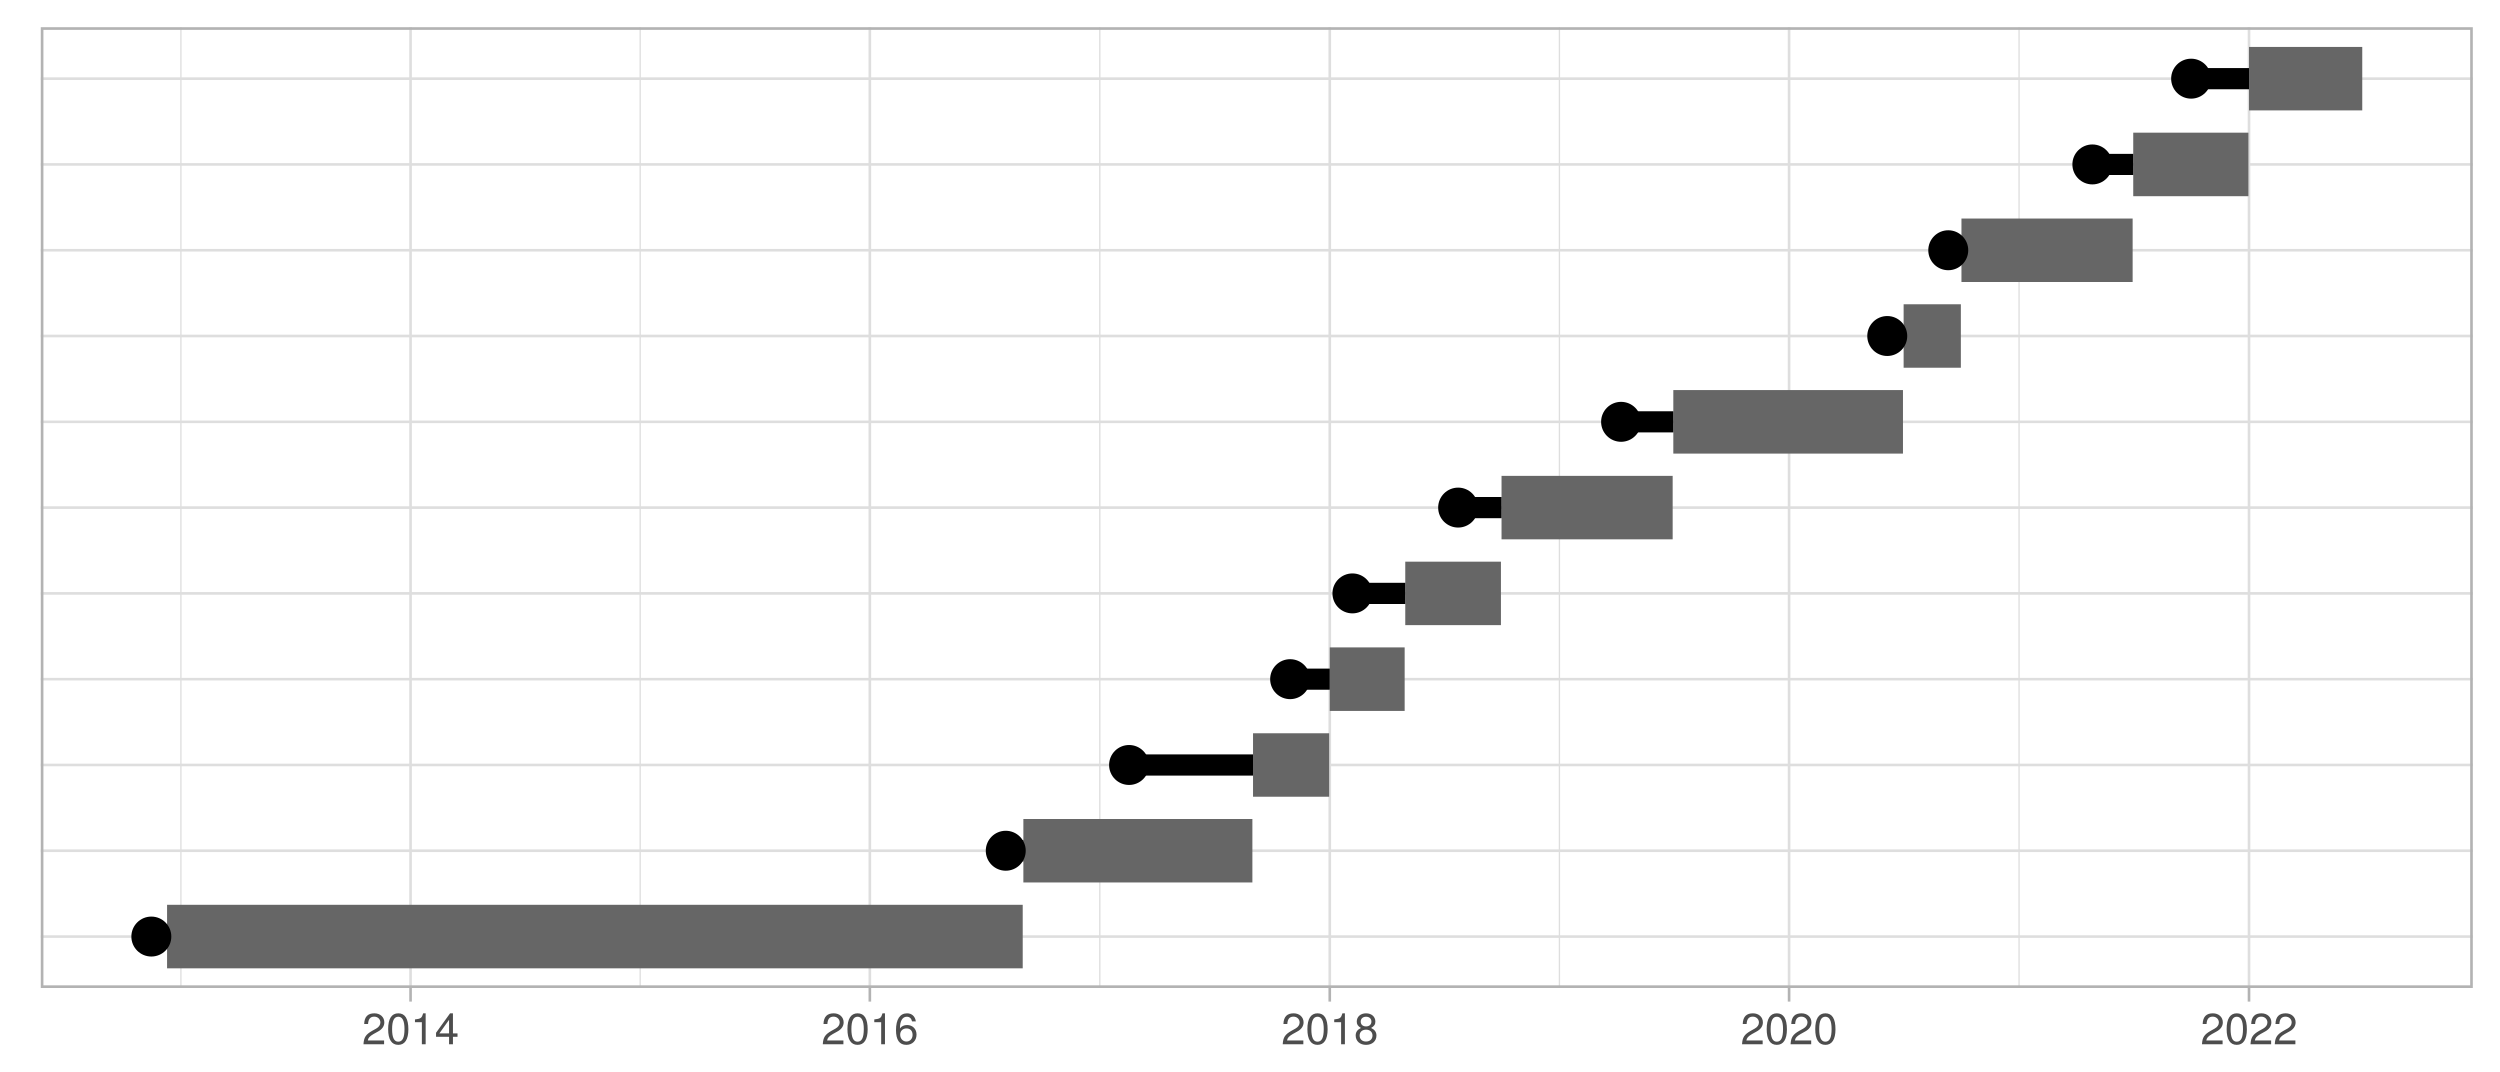
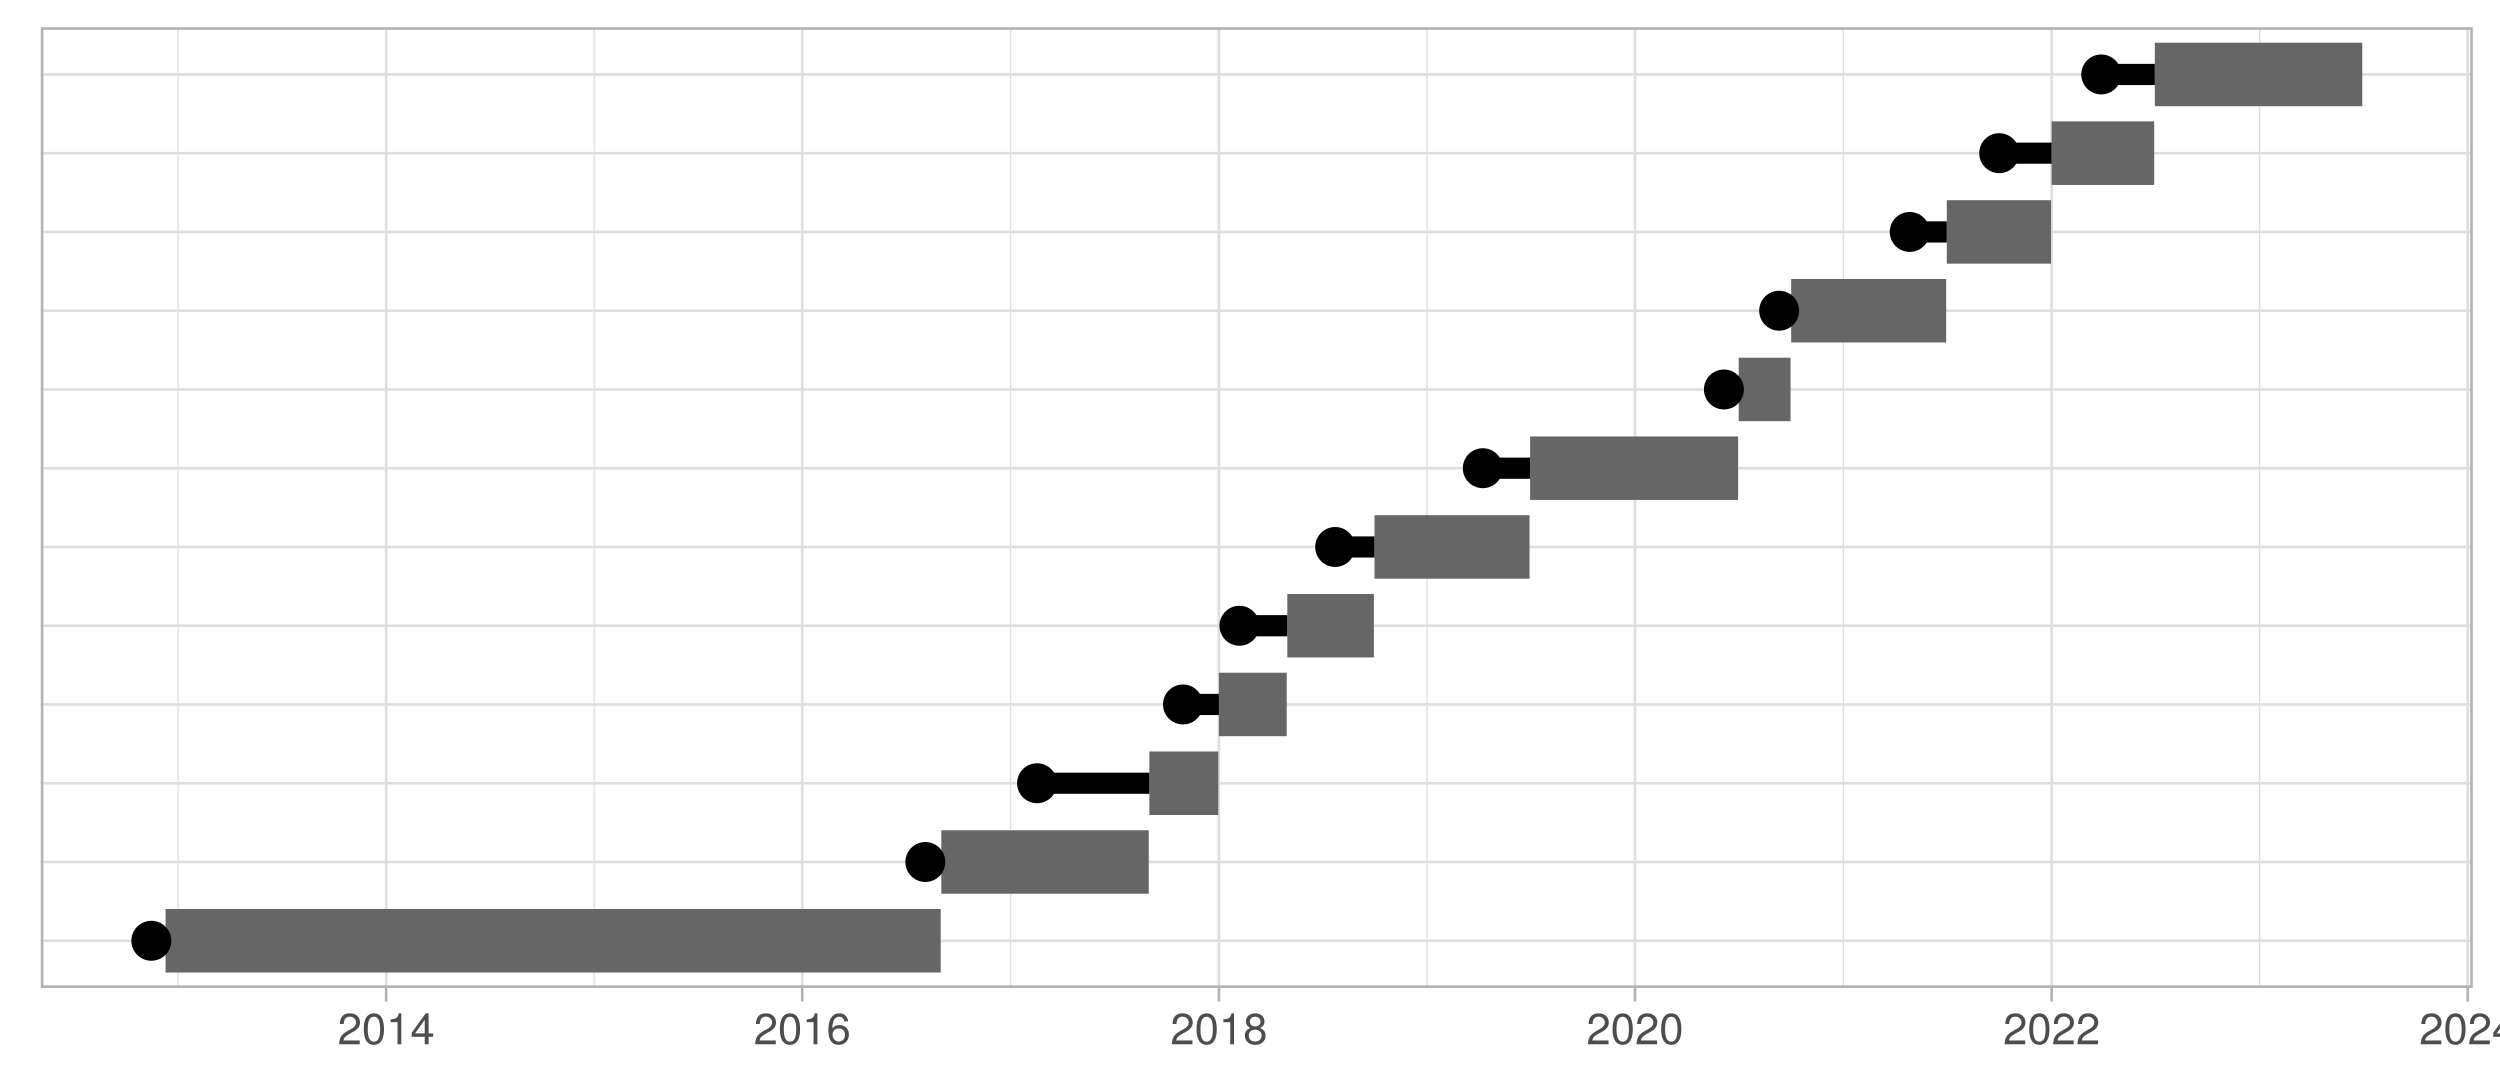
<svg xmlns="http://www.w3.org/2000/svg" viewBox="0 0 504.00 216.00">
  <defs>
    <style type="text/css">
    line, polyline, path, rect, circle {
      fill: none;
      stroke: #000000;
      stroke-linecap: round;
      stroke-linejoin: round;
      stroke-miterlimit: 10.00;
    }
  </style>
  </defs>
  <rect width="100%" height="100%" style="stroke: none; fill: #FFFFFF;" />
  <rect x="0.00" y="0.00" width="504.00" height="216.00" style="stroke-width: 1.07; stroke: #FFFFFF; fill: #FFFFFF;" />
  <defs>
    <clipPath id="cpOC4yMTkxOHw0OTguNTIxfDE5OS4xODN8NS40Nzk0NQ==">
      <rect x="8.22" y="5.48" width="490.30" height="193.70" />
    </clipPath>
  </defs>
  <rect x="8.22" y="5.48" width="490.30" height="193.70" style="stroke-width: 1.07; stroke: none; fill: #FFFFFF;" clip-path="url(#cpOC4yMTkxOHw0OTguNTIxfDE5OS4xODN8NS40Nzk0NQ==)" />
-   <polyline points="36.47,199.18 36.47,5.48 " style="stroke-width: 0.27; stroke: #DEDEDE; stroke-linecap: butt;" clip-path="url(#cpOC4yMTkxOHw0OTguNTIxfDE5OS4xODN8NS40Nzk0NQ==)" />
-   <polyline points="129.06,199.18 129.06,5.48 " style="stroke-width: 0.27; stroke: #DEDEDE; stroke-linecap: butt;" clip-path="url(#cpOC4yMTkxOHw0OTguNTIxfDE5OS4xODN8NS40Nzk0NQ==)" />
-   <polyline points="221.72,199.18 221.72,5.48 " style="stroke-width: 0.27; stroke: #DEDEDE; stroke-linecap: butt;" clip-path="url(#cpOC4yMTkxOHw0OTguNTIxfDE5OS4xODN8NS40Nzk0NQ==)" />
-   <polyline points="314.38,199.18 314.38,5.48 " style="stroke-width: 0.27; stroke: #DEDEDE; stroke-linecap: butt;" clip-path="url(#cpOC4yMTkxOHw0OTguNTIxfDE5OS4xODN8NS40Nzk0NQ==)" />
-   <polyline points="407.04,199.18 407.04,5.48 " style="stroke-width: 0.27; stroke: #DEDEDE; stroke-linecap: butt;" clip-path="url(#cpOC4yMTkxOHw0OTguNTIxfDE5OS4xODN8NS40Nzk0NQ==)" />
-   <polyline points="8.22,188.81 498.52,188.81 " style="stroke-width: 0.53; stroke: #DEDEDE; stroke-linecap: butt;" clip-path="url(#cpOC4yMTkxOHw0OTguNTIxfDE5OS4xODN8NS40Nzk0NQ==)" />
-   <polyline points="8.22,171.51 498.52,171.51 " style="stroke-width: 0.53; stroke: #DEDEDE; stroke-linecap: butt;" clip-path="url(#cpOC4yMTkxOHw0OTguNTIxfDE5OS4xODN8NS40Nzk0NQ==)" />
-   <polyline points="8.22,154.22 498.52,154.22 " style="stroke-width: 0.53; stroke: #DEDEDE; stroke-linecap: butt;" clip-path="url(#cpOC4yMTkxOHw0OTguNTIxfDE5OS4xODN8NS40Nzk0NQ==)" />
-   <polyline points="8.22,136.92 498.52,136.92 " style="stroke-width: 0.53; stroke: #DEDEDE; stroke-linecap: butt;" clip-path="url(#cpOC4yMTkxOHw0OTguNTIxfDE5OS4xODN8NS40Nzk0NQ==)" />
-   <polyline points="8.22,119.63 498.52,119.63 " style="stroke-width: 0.53; stroke: #DEDEDE; stroke-linecap: butt;" clip-path="url(#cpOC4yMTkxOHw0OTguNTIxfDE5OS4xODN8NS40Nzk0NQ==)" />
-   <polyline points="8.22,102.33 498.52,102.33 " style="stroke-width: 0.53; stroke: #DEDEDE; stroke-linecap: butt;" clip-path="url(#cpOC4yMTkxOHw0OTguNTIxfDE5OS4xODN8NS40Nzk0NQ==)" />
-   <polyline points="8.22,85.04 498.52,85.04 " style="stroke-width: 0.53; stroke: #DEDEDE; stroke-linecap: butt;" clip-path="url(#cpOC4yMTkxOHw0OTguNTIxfDE5OS4xODN8NS40Nzk0NQ==)" />
-   <polyline points="8.22,67.74 498.52,67.74 " style="stroke-width: 0.53; stroke: #DEDEDE; stroke-linecap: butt;" clip-path="url(#cpOC4yMTkxOHw0OTguNTIxfDE5OS4xODN8NS40Nzk0NQ==)" />
-   <polyline points="8.22,50.45 498.52,50.45 " style="stroke-width: 0.53; stroke: #DEDEDE; stroke-linecap: butt;" clip-path="url(#cpOC4yMTkxOHw0OTguNTIxfDE5OS4xODN8NS40Nzk0NQ==)" />
-   <polyline points="8.22,33.15 498.52,33.15 " style="stroke-width: 0.53; stroke: #DEDEDE; stroke-linecap: butt;" clip-path="url(#cpOC4yMTkxOHw0OTguNTIxfDE5OS4xODN8NS40Nzk0NQ==)" />
-   <polyline points="8.22,15.86 498.52,15.86 " style="stroke-width: 0.53; stroke: #DEDEDE; stroke-linecap: butt;" clip-path="url(#cpOC4yMTkxOHw0OTguNTIxfDE5OS4xODN8NS40Nzk0NQ==)" />
-   <polyline points="82.77,199.18 82.77,5.48 " style="stroke-width: 0.53; stroke: #DEDEDE; stroke-linecap: butt;" clip-path="url(#cpOC4yMTkxOHw0OTguNTIxfDE5OS4xODN8NS40Nzk0NQ==)" />
-   <polyline points="175.36,199.18 175.36,5.48 " style="stroke-width: 0.53; stroke: #DEDEDE; stroke-linecap: butt;" clip-path="url(#cpOC4yMTkxOHw0OTguNTIxfDE5OS4xODN8NS40Nzk0NQ==)" />
-   <polyline points="268.08,199.18 268.08,5.48 " style="stroke-width: 0.53; stroke: #DEDEDE; stroke-linecap: butt;" clip-path="url(#cpOC4yMTkxOHw0OTguNTIxfDE5OS4xODN8NS40Nzk0NQ==)" />
-   <polyline points="360.68,199.18 360.68,5.48 " style="stroke-width: 0.53; stroke: #DEDEDE; stroke-linecap: butt;" clip-path="url(#cpOC4yMTkxOHw0OTguNTIxfDE5OS4xODN8NS40Nzk0NQ==)" />
-   <polyline points="453.40,199.18 453.40,5.48 " style="stroke-width: 0.53; stroke: #DEDEDE; stroke-linecap: butt;" clip-path="url(#cpOC4yMTkxOHw0OTguNTIxfDE5OS4xODN8NS40Nzk0NQ==)" />
-   <line x1="33.68" y1="188.81" x2="206.18" y2="188.81" style="stroke-width: 12.80; stroke: #666666; stroke-linecap: butt;" clip-path="url(#cpOC4yMTkxOHw0OTguNTIxfDE5OS4xODN8NS40Nzk0NQ==)" />
-   <line x1="206.31" y1="171.51" x2="252.48" y2="171.51" style="stroke-width: 12.80; stroke: #666666; stroke-linecap: butt;" clip-path="url(#cpOC4yMTkxOHw0OTguNTIxfDE5OS4xODN8NS40Nzk0NQ==)" />
-   <line x1="252.61" y1="154.22" x2="267.96" y2="154.22" style="stroke-width: 12.80; stroke: #666666; stroke-linecap: butt;" clip-path="url(#cpOC4yMTkxOHw0OTguNTIxfDE5OS4xODN8NS40Nzk0NQ==)" />
-   <line x1="268.08" y1="136.92" x2="283.18" y2="136.92" style="stroke-width: 12.80; stroke: #666666; stroke-linecap: butt;" clip-path="url(#cpOC4yMTkxOHw0OTguNTIxfDE5OS4xODN8NS40Nzk0NQ==)" />
-   <line x1="283.30" y1="119.63" x2="302.59" y2="119.63" style="stroke-width: 12.80; stroke: #666666; stroke-linecap: butt;" clip-path="url(#cpOC4yMTkxOHw0OTguNTIxfDE5OS4xODN8NS40Nzk0NQ==)" />
-   <line x1="302.71" y1="102.33" x2="337.21" y2="102.33" style="stroke-width: 12.80; stroke: #666666; stroke-linecap: butt;" clip-path="url(#cpOC4yMTkxOHw0OTguNTIxfDE5OS4xODN8NS40Nzk0NQ==)" />
-   <line x1="337.34" y1="85.04" x2="383.64" y2="85.04" style="stroke-width: 12.80; stroke: #666666; stroke-linecap: butt;" clip-path="url(#cpOC4yMTkxOHw0OTguNTIxfDE5OS4xODN8NS40Nzk0NQ==)" />
-   <line x1="383.77" y1="67.74" x2="395.31" y2="67.74" style="stroke-width: 12.80; stroke: #666666; stroke-linecap: butt;" clip-path="url(#cpOC4yMTkxOHw0OTguNTIxfDE5OS4xODN8NS40Nzk0NQ==)" />
-   <line x1="395.43" y1="50.45" x2="429.94" y2="50.45" style="stroke-width: 12.80; stroke: #666666; stroke-linecap: butt;" clip-path="url(#cpOC4yMTkxOHw0OTguNTIxfDE5OS4xODN8NS40Nzk0NQ==)" />
-   <line x1="430.06" y1="33.15" x2="453.28" y2="33.15" style="stroke-width: 12.80; stroke: #666666; stroke-linecap: butt;" clip-path="url(#cpOC4yMTkxOHw0OTguNTIxfDE5OS4xODN8NS40Nzk0NQ==)" />
-   <line x1="453.40" y1="15.86" x2="476.23" y2="15.86" style="stroke-width: 12.80; stroke: #666666; stroke-linecap: butt;" clip-path="url(#cpOC4yMTkxOHw0OTguNTIxfDE5OS4xODN8NS40Nzk0NQ==)" />
-   <circle cx="30.51" cy="188.81" r="3.02pt" style="stroke-width: 0.71; stroke: none; fill: #000000;" clip-path="url(#cpOC4yMTkxOHw0OTguNTIxfDE5OS4xODN8NS40Nzk0NQ==)" />
-   <circle cx="202.76" cy="171.51" r="3.02pt" style="stroke-width: 0.71; stroke: none; fill: #000000;" clip-path="url(#cpOC4yMTkxOHw0OTguNTIxfDE5OS4xODN8NS40Nzk0NQ==)" />
-   <circle cx="227.62" cy="154.22" r="3.02pt" style="stroke-width: 0.71; stroke: none; fill: #000000;" clip-path="url(#cpOC4yMTkxOHw0OTguNTIxfDE5OS4xODN8NS40Nzk0NQ==)" />
-   <circle cx="260.09" cy="136.92" r="3.02pt" style="stroke-width: 0.71; stroke: none; fill: #000000;" clip-path="url(#cpOC4yMTkxOHw0OTguNTIxfDE5OS4xODN8NS40Nzk0NQ==)" />
-   <circle cx="272.65" cy="119.63" r="3.02pt" style="stroke-width: 0.71; stroke: none; fill: #000000;" clip-path="url(#cpOC4yMTkxOHw0OTguNTIxfDE5OS4xODN8NS40Nzk0NQ==)" />
-   <circle cx="293.96" cy="102.33" r="3.02pt" style="stroke-width: 0.71; stroke: none; fill: #000000;" clip-path="url(#cpOC4yMTkxOHw0OTguNTIxfDE5OS4xODN8NS40Nzk0NQ==)" />
-   <circle cx="326.81" cy="85.04" r="3.02pt" style="stroke-width: 0.71; stroke: none; fill: #000000;" clip-path="url(#cpOC4yMTkxOHw0OTguNTIxfDE5OS4xODN8NS40Nzk0NQ==)" />
-   <circle cx="380.47" cy="67.74" r="3.02pt" style="stroke-width: 0.71; stroke: none; fill: #000000;" clip-path="url(#cpOC4yMTkxOHw0OTguNTIxfDE5OS4xODN8NS40Nzk0NQ==)" />
-   <circle cx="392.77" cy="50.45" r="3.02pt" style="stroke-width: 0.71; stroke: none; fill: #000000;" clip-path="url(#cpOC4yMTkxOHw0OTguNTIxfDE5OS4xODN8NS40Nzk0NQ==)" />
-   <circle cx="421.82" cy="33.15" r="3.02pt" style="stroke-width: 0.71; stroke: none; fill: #000000;" clip-path="url(#cpOC4yMTkxOHw0OTguNTIxfDE5OS4xODN8NS40Nzk0NQ==)" />
-   <circle cx="441.73" cy="15.86" r="3.02pt" style="stroke-width: 0.71; stroke: none; fill: #000000;" clip-path="url(#cpOC4yMTkxOHw0OTguNTIxfDE5OS4xODN8NS40Nzk0NQ==)" />
-   <line x1="30.51" y1="188.81" x2="33.68" y2="188.81" style="stroke-width: 4.27; stroke-linecap: butt;" clip-path="url(#cpOC4yMTkxOHw0OTguNTIxfDE5OS4xODN8NS40Nzk0NQ==)" />
-   <line x1="202.76" y1="171.51" x2="206.31" y2="171.51" style="stroke-width: 4.27; stroke-linecap: butt;" clip-path="url(#cpOC4yMTkxOHw0OTguNTIxfDE5OS4xODN8NS40Nzk0NQ==)" />
-   <line x1="227.62" y1="154.22" x2="252.61" y2="154.22" style="stroke-width: 4.27; stroke-linecap: butt;" clip-path="url(#cpOC4yMTkxOHw0OTguNTIxfDE5OS4xODN8NS40Nzk0NQ==)" />
-   <line x1="260.09" y1="136.92" x2="268.08" y2="136.92" style="stroke-width: 4.27; stroke-linecap: butt;" clip-path="url(#cpOC4yMTkxOHw0OTguNTIxfDE5OS4xODN8NS40Nzk0NQ==)" />
-   <line x1="272.65" y1="119.63" x2="283.30" y2="119.63" style="stroke-width: 4.27; stroke-linecap: butt;" clip-path="url(#cpOC4yMTkxOHw0OTguNTIxfDE5OS4xODN8NS40Nzk0NQ==)" />
-   <line x1="293.96" y1="102.33" x2="302.71" y2="102.33" style="stroke-width: 4.27; stroke-linecap: butt;" clip-path="url(#cpOC4yMTkxOHw0OTguNTIxfDE5OS4xODN8NS40Nzk0NQ==)" />
-   <line x1="326.81" y1="85.04" x2="337.34" y2="85.04" style="stroke-width: 4.27; stroke-linecap: butt;" clip-path="url(#cpOC4yMTkxOHw0OTguNTIxfDE5OS4xODN8NS40Nzk0NQ==)" />
-   <line x1="380.47" y1="67.74" x2="383.77" y2="67.74" style="stroke-width: 4.27; stroke-linecap: butt;" clip-path="url(#cpOC4yMTkxOHw0OTguNTIxfDE5OS4xODN8NS40Nzk0NQ==)" />
-   <line x1="392.77" y1="50.45" x2="395.43" y2="50.45" style="stroke-width: 4.27; stroke-linecap: butt;" clip-path="url(#cpOC4yMTkxOHw0OTguNTIxfDE5OS4xODN8NS40Nzk0NQ==)" />
-   <line x1="421.82" y1="33.15" x2="430.06" y2="33.15" style="stroke-width: 4.27; stroke-linecap: butt;" clip-path="url(#cpOC4yMTkxOHw0OTguNTIxfDE5OS4xODN8NS40Nzk0NQ==)" />
-   <line x1="441.73" y1="15.86" x2="453.40" y2="15.86" style="stroke-width: 4.27; stroke-linecap: butt;" clip-path="url(#cpOC4yMTkxOHw0OTguNTIxfDE5OS4xODN8NS40Nzk0NQ==)" />
+   <polyline points="35.91,199.18 35.91,5.48 " style="stroke-width: 0.27; stroke: #DEDEDE; stroke-linecap: butt;" clip-path="url(#cpOC4yMTkxOHw0OTguNTIxfDE5OS4xODN8NS40Nzk0NQ==)" />
+   <polyline points="119.79,199.18 119.79,5.48 " style="stroke-width: 0.27; stroke: #DEDEDE; stroke-linecap: butt;" clip-path="url(#cpOC4yMTkxOHw0OTguNTIxfDE5OS4xODN8NS40Nzk0NQ==)" />
+   <polyline points="203.73,199.18 203.73,5.48 " style="stroke-width: 0.27; stroke: #DEDEDE; stroke-linecap: butt;" clip-path="url(#cpOC4yMTkxOHw0OTguNTIxfDE5OS4xODN8NS40Nzk0NQ==)" />
+   <polyline points="287.67,199.18 287.67,5.48 " style="stroke-width: 0.27; stroke: #DEDEDE; stroke-linecap: butt;" clip-path="url(#cpOC4yMTkxOHw0OTguNTIxfDE5OS4xODN8NS40Nzk0NQ==)" />
+   <polyline points="371.61,199.18 371.61,5.48 " style="stroke-width: 0.27; stroke: #DEDEDE; stroke-linecap: butt;" clip-path="url(#cpOC4yMTkxOHw0OTguNTIxfDE5OS4xODN8NS40Nzk0NQ==)" />
+   <polyline points="455.55,199.18 455.55,5.48 " style="stroke-width: 0.27; stroke: #DEDEDE; stroke-linecap: butt;" clip-path="url(#cpOC4yMTkxOHw0OTguNTIxfDE5OS4xODN8NS40Nzk0NQ==)" />
+   <polyline points="8.22,189.66 498.52,189.66 " style="stroke-width: 0.53; stroke: #DEDEDE; stroke-linecap: butt;" clip-path="url(#cpOC4yMTkxOHw0OTguNTIxfDE5OS4xODN8NS40Nzk0NQ==)" />
+   <polyline points="8.22,173.78 498.52,173.78 " style="stroke-width: 0.53; stroke: #DEDEDE; stroke-linecap: butt;" clip-path="url(#cpOC4yMTkxOHw0OTguNTIxfDE5OS4xODN8NS40Nzk0NQ==)" />
+   <polyline points="8.22,157.90 498.52,157.90 " style="stroke-width: 0.53; stroke: #DEDEDE; stroke-linecap: butt;" clip-path="url(#cpOC4yMTkxOHw0OTguNTIxfDE5OS4xODN8NS40Nzk0NQ==)" />
+   <polyline points="8.22,142.02 498.52,142.02 " style="stroke-width: 0.53; stroke: #DEDEDE; stroke-linecap: butt;" clip-path="url(#cpOC4yMTkxOHw0OTguNTIxfDE5OS4xODN8NS40Nzk0NQ==)" />
+   <polyline points="8.22,126.15 498.52,126.15 " style="stroke-width: 0.53; stroke: #DEDEDE; stroke-linecap: butt;" clip-path="url(#cpOC4yMTkxOHw0OTguNTIxfDE5OS4xODN8NS40Nzk0NQ==)" />
+   <polyline points="8.22,110.27 498.52,110.27 " style="stroke-width: 0.53; stroke: #DEDEDE; stroke-linecap: butt;" clip-path="url(#cpOC4yMTkxOHw0OTguNTIxfDE5OS4xODN8NS40Nzk0NQ==)" />
+   <polyline points="8.22,94.39 498.52,94.39 " style="stroke-width: 0.53; stroke: #DEDEDE; stroke-linecap: butt;" clip-path="url(#cpOC4yMTkxOHw0OTguNTIxfDE5OS4xODN8NS40Nzk0NQ==)" />
+   <polyline points="8.22,78.52 498.52,78.52 " style="stroke-width: 0.53; stroke: #DEDEDE; stroke-linecap: butt;" clip-path="url(#cpOC4yMTkxOHw0OTguNTIxfDE5OS4xODN8NS40Nzk0NQ==)" />
+   <polyline points="8.22,62.64 498.52,62.64 " style="stroke-width: 0.53; stroke: #DEDEDE; stroke-linecap: butt;" clip-path="url(#cpOC4yMTkxOHw0OTguNTIxfDE5OS4xODN8NS40Nzk0NQ==)" />
+   <polyline points="8.22,46.76 498.52,46.76 " style="stroke-width: 0.53; stroke: #DEDEDE; stroke-linecap: butt;" clip-path="url(#cpOC4yMTkxOHw0OTguNTIxfDE5OS4xODN8NS40Nzk0NQ==)" />
+   <polyline points="8.22,30.88 498.52,30.88 " style="stroke-width: 0.53; stroke: #DEDEDE; stroke-linecap: butt;" clip-path="url(#cpOC4yMTkxOHw0OTguNTIxfDE5OS4xODN8NS40Nzk0NQ==)" />
+   <polyline points="8.22,15.01 498.52,15.01 " style="stroke-width: 0.53; stroke: #DEDEDE; stroke-linecap: butt;" clip-path="url(#cpOC4yMTkxOHw0OTguNTIxfDE5OS4xODN8NS40Nzk0NQ==)" />
+   <polyline points="77.85,199.18 77.85,5.48 " style="stroke-width: 0.53; stroke: #DEDEDE; stroke-linecap: butt;" clip-path="url(#cpOC4yMTkxOHw0OTguNTIxfDE5OS4xODN8NS40Nzk0NQ==)" />
+   <polyline points="161.73,199.18 161.73,5.48 " style="stroke-width: 0.53; stroke: #DEDEDE; stroke-linecap: butt;" clip-path="url(#cpOC4yMTkxOHw0OTguNTIxfDE5OS4xODN8NS40Nzk0NQ==)" />
+   <polyline points="245.73,199.18 245.73,5.48 " style="stroke-width: 0.53; stroke: #DEDEDE; stroke-linecap: butt;" clip-path="url(#cpOC4yMTkxOHw0OTguNTIxfDE5OS4xODN8NS40Nzk0NQ==)" />
+   <polyline points="329.61,199.18 329.61,5.48 " style="stroke-width: 0.53; stroke: #DEDEDE; stroke-linecap: butt;" clip-path="url(#cpOC4yMTkxOHw0OTguNTIxfDE5OS4xODN8NS40Nzk0NQ==)" />
+   <polyline points="413.61,199.18 413.61,5.48 " style="stroke-width: 0.53; stroke: #DEDEDE; stroke-linecap: butt;" clip-path="url(#cpOC4yMTkxOHw0OTguNTIxfDE5OS4xODN8NS40Nzk0NQ==)" />
+   <polyline points="497.49,199.18 497.49,5.48 " style="stroke-width: 0.53; stroke: #DEDEDE; stroke-linecap: butt;" clip-path="url(#cpOC4yMTkxOHw0OTguNTIxfDE5OS4xODN8NS40Nzk0NQ==)" />
+   <line x1="33.38" y1="189.66" x2="189.65" y2="189.66" style="stroke-width: 12.80; stroke: #666666; stroke-linecap: butt;" clip-path="url(#cpOC4yMTkxOHw0OTguNTIxfDE5OS4xODN8NS40Nzk0NQ==)" />
+   <line x1="189.77" y1="173.78" x2="231.59" y2="173.78" style="stroke-width: 12.80; stroke: #666666; stroke-linecap: butt;" clip-path="url(#cpOC4yMTkxOHw0OTguNTIxfDE5OS4xODN8NS40Nzk0NQ==)" />
+   <line x1="231.71" y1="157.90" x2="245.61" y2="157.90" style="stroke-width: 12.80; stroke: #666666; stroke-linecap: butt;" clip-path="url(#cpOC4yMTkxOHw0OTguNTIxfDE5OS4xODN8NS40Nzk0NQ==)" />
+   <line x1="245.73" y1="142.02" x2="259.40" y2="142.02" style="stroke-width: 12.80; stroke: #666666; stroke-linecap: butt;" clip-path="url(#cpOC4yMTkxOHw0OTguNTIxfDE5OS4xODN8NS40Nzk0NQ==)" />
+   <line x1="259.52" y1="126.15" x2="276.98" y2="126.15" style="stroke-width: 12.80; stroke: #666666; stroke-linecap: butt;" clip-path="url(#cpOC4yMTkxOHw0OTguNTIxfDE5OS4xODN8NS40Nzk0NQ==)" />
+   <line x1="277.10" y1="110.27" x2="308.35" y2="110.27" style="stroke-width: 12.80; stroke: #666666; stroke-linecap: butt;" clip-path="url(#cpOC4yMTkxOHw0OTguNTIxfDE5OS4xODN8NS40Nzk0NQ==)" />
+   <line x1="308.47" y1="94.39" x2="350.41" y2="94.39" style="stroke-width: 12.80; stroke: #666666; stroke-linecap: butt;" clip-path="url(#cpOC4yMTkxOHw0OTguNTIxfDE5OS4xODN8NS40Nzk0NQ==)" />
+   <line x1="350.52" y1="78.52" x2="360.98" y2="78.52" style="stroke-width: 12.80; stroke: #666666; stroke-linecap: butt;" clip-path="url(#cpOC4yMTkxOHw0OTguNTIxfDE5OS4xODN8NS40Nzk0NQ==)" />
+   <line x1="361.10" y1="62.64" x2="392.35" y2="62.64" style="stroke-width: 12.80; stroke: #666666; stroke-linecap: butt;" clip-path="url(#cpOC4yMTkxOHw0OTguNTIxfDE5OS4xODN8NS40Nzk0NQ==)" />
+   <line x1="392.47" y1="46.76" x2="413.49" y2="46.76" style="stroke-width: 12.80; stroke: #666666; stroke-linecap: butt;" clip-path="url(#cpOC4yMTkxOHw0OTguNTIxfDE5OS4xODN8NS40Nzk0NQ==)" />
+   <line x1="413.61" y1="30.88" x2="434.29" y2="30.88" style="stroke-width: 12.80; stroke: #666666; stroke-linecap: butt;" clip-path="url(#cpOC4yMTkxOHw0OTguNTIxfDE5OS4xODN8NS40Nzk0NQ==)" />
+   <line x1="434.41" y1="15.01" x2="476.23" y2="15.01" style="stroke-width: 12.80; stroke: #666666; stroke-linecap: butt;" clip-path="url(#cpOC4yMTkxOHw0OTguNTIxfDE5OS4xODN8NS40Nzk0NQ==)" />
+   <circle cx="30.51" cy="189.66" r="3.02pt" style="stroke-width: 0.71; stroke: none; fill: #000000;" clip-path="url(#cpOC4yMTkxOHw0OTguNTIxfDE5OS4xODN8NS40Nzk0NQ==)" />
+   <circle cx="186.55" cy="173.78" r="3.02pt" style="stroke-width: 0.71; stroke: none; fill: #000000;" clip-path="url(#cpOC4yMTkxOHw0OTguNTIxfDE5OS4xODN8NS40Nzk0NQ==)" />
+   <circle cx="209.07" cy="157.90" r="3.02pt" style="stroke-width: 0.71; stroke: none; fill: #000000;" clip-path="url(#cpOC4yMTkxOHw0OTguNTIxfDE5OS4xODN8NS40Nzk0NQ==)" />
+   <circle cx="238.49" cy="142.02" r="3.02pt" style="stroke-width: 0.71; stroke: none; fill: #000000;" clip-path="url(#cpOC4yMTkxOHw0OTguNTIxfDE5OS4xODN8NS40Nzk0NQ==)" />
+   <circle cx="249.87" cy="126.15" r="3.02pt" style="stroke-width: 0.71; stroke: none; fill: #000000;" clip-path="url(#cpOC4yMTkxOHw0OTguNTIxfDE5OS4xODN8NS40Nzk0NQ==)" />
+   <circle cx="269.17" cy="110.27" r="3.02pt" style="stroke-width: 0.71; stroke: none; fill: #000000;" clip-path="url(#cpOC4yMTkxOHw0OTguNTIxfDE5OS4xODN8NS40Nzk0NQ==)" />
+   <circle cx="298.93" cy="94.39" r="3.02pt" style="stroke-width: 0.71; stroke: none; fill: #000000;" clip-path="url(#cpOC4yMTkxOHw0OTguNTIxfDE5OS4xODN8NS40Nzk0NQ==)" />
+   <circle cx="347.54" cy="78.52" r="3.02pt" style="stroke-width: 0.71; stroke: none; fill: #000000;" clip-path="url(#cpOC4yMTkxOHw0OTguNTIxfDE5OS4xODN8NS40Nzk0NQ==)" />
+   <circle cx="358.68" cy="62.64" r="3.02pt" style="stroke-width: 0.71; stroke: none; fill: #000000;" clip-path="url(#cpOC4yMTkxOHw0OTguNTIxfDE5OS4xODN8NS40Nzk0NQ==)" />
+   <circle cx="385.00" cy="46.76" r="3.02pt" style="stroke-width: 0.71; stroke: none; fill: #000000;" clip-path="url(#cpOC4yMTkxOHw0OTguNTIxfDE5OS4xODN8NS40Nzk0NQ==)" />
+   <circle cx="403.04" cy="30.88" r="3.02pt" style="stroke-width: 0.71; stroke: none; fill: #000000;" clip-path="url(#cpOC4yMTkxOHw0OTguNTIxfDE5OS4xODN8NS40Nzk0NQ==)" />
+   <circle cx="423.61" cy="15.01" r="3.02pt" style="stroke-width: 0.71; stroke: none; fill: #000000;" clip-path="url(#cpOC4yMTkxOHw0OTguNTIxfDE5OS4xODN8NS40Nzk0NQ==)" />
+   <line x1="30.51" y1="189.66" x2="33.38" y2="189.66" style="stroke-width: 4.27; stroke-linecap: butt;" clip-path="url(#cpOC4yMTkxOHw0OTguNTIxfDE5OS4xODN8NS40Nzk0NQ==)" />
+   <line x1="186.55" y1="173.78" x2="189.77" y2="173.78" style="stroke-width: 4.27; stroke-linecap: butt;" clip-path="url(#cpOC4yMTkxOHw0OTguNTIxfDE5OS4xODN8NS40Nzk0NQ==)" />
+   <line x1="209.07" y1="157.90" x2="231.71" y2="157.90" style="stroke-width: 4.27; stroke-linecap: butt;" clip-path="url(#cpOC4yMTkxOHw0OTguNTIxfDE5OS4xODN8NS40Nzk0NQ==)" />
+   <line x1="238.49" y1="142.02" x2="245.73" y2="142.02" style="stroke-width: 4.27; stroke-linecap: butt;" clip-path="url(#cpOC4yMTkxOHw0OTguNTIxfDE5OS4xODN8NS40Nzk0NQ==)" />
+   <line x1="249.87" y1="126.15" x2="259.52" y2="126.15" style="stroke-width: 4.27; stroke-linecap: butt;" clip-path="url(#cpOC4yMTkxOHw0OTguNTIxfDE5OS4xODN8NS40Nzk0NQ==)" />
+   <line x1="269.17" y1="110.27" x2="277.10" y2="110.27" style="stroke-width: 4.27; stroke-linecap: butt;" clip-path="url(#cpOC4yMTkxOHw0OTguNTIxfDE5OS4xODN8NS40Nzk0NQ==)" />
+   <line x1="298.93" y1="94.39" x2="308.47" y2="94.39" style="stroke-width: 4.27; stroke-linecap: butt;" clip-path="url(#cpOC4yMTkxOHw0OTguNTIxfDE5OS4xODN8NS40Nzk0NQ==)" />
+   <line x1="347.54" y1="78.52" x2="350.52" y2="78.52" style="stroke-width: 4.27; stroke-linecap: butt;" clip-path="url(#cpOC4yMTkxOHw0OTguNTIxfDE5OS4xODN8NS40Nzk0NQ==)" />
+   <line x1="358.68" y1="62.64" x2="361.10" y2="62.64" style="stroke-width: 4.27; stroke-linecap: butt;" clip-path="url(#cpOC4yMTkxOHw0OTguNTIxfDE5OS4xODN8NS40Nzk0NQ==)" />
+   <line x1="385.00" y1="46.76" x2="392.47" y2="46.76" style="stroke-width: 4.27; stroke-linecap: butt;" clip-path="url(#cpOC4yMTkxOHw0OTguNTIxfDE5OS4xODN8NS40Nzk0NQ==)" />
+   <line x1="403.04" y1="30.88" x2="413.61" y2="30.88" style="stroke-width: 4.27; stroke-linecap: butt;" clip-path="url(#cpOC4yMTkxOHw0OTguNTIxfDE5OS4xODN8NS40Nzk0NQ==)" />
+   <line x1="423.61" y1="15.01" x2="434.41" y2="15.01" style="stroke-width: 4.27; stroke-linecap: butt;" clip-path="url(#cpOC4yMTkxOHw0OTguNTIxfDE5OS4xODN8NS40Nzk0NQ==)" />
  <rect x="8.22" y="5.48" width="490.30" height="193.70" style="stroke-width: 1.07; stroke: #B3B3B3;" clip-path="url(#cpOC4yMTkxOHw0OTguNTIxfDE5OS4xODN8NS40Nzk0NQ==)" />
  <defs>
    <clipPath id="cpMHw1MDR8MjE2fDA=">
      <rect x="0.00" y="0.00" width="504.00" height="216.00" />
    </clipPath>
  </defs>
-   <polyline points="82.77,201.92 82.77,199.18 " style="stroke-width: 0.53; stroke: #B3B3B3; stroke-linecap: butt;" clip-path="url(#cpMHw1MDR8MjE2fDA=)" />
-   <polyline points="175.36,201.92 175.36,199.18 " style="stroke-width: 0.53; stroke: #B3B3B3; stroke-linecap: butt;" clip-path="url(#cpMHw1MDR8MjE2fDA=)" />
-   <polyline points="268.08,201.92 268.08,199.18 " style="stroke-width: 0.53; stroke: #B3B3B3; stroke-linecap: butt;" clip-path="url(#cpMHw1MDR8MjE2fDA=)" />
-   <polyline points="360.68,201.92 360.68,199.18 " style="stroke-width: 0.53; stroke: #B3B3B3; stroke-linecap: butt;" clip-path="url(#cpMHw1MDR8MjE2fDA=)" />
-   <polyline points="453.40,201.92 453.40,199.18 " style="stroke-width: 0.53; stroke: #B3B3B3; stroke-linecap: butt;" clip-path="url(#cpMHw1MDR8MjE2fDA=)" />
+   <polyline points="77.85,201.92 77.85,199.18 " style="stroke-width: 0.53; stroke: #B3B3B3; stroke-linecap: butt;" clip-path="url(#cpMHw1MDR8MjE2fDA=)" />
+   <polyline points="161.73,201.92 161.73,199.18 " style="stroke-width: 0.53; stroke: #B3B3B3; stroke-linecap: butt;" clip-path="url(#cpMHw1MDR8MjE2fDA=)" />
+   <polyline points="245.73,201.92 245.73,199.18 " style="stroke-width: 0.53; stroke: #B3B3B3; stroke-linecap: butt;" clip-path="url(#cpMHw1MDR8MjE2fDA=)" />
+   <polyline points="329.61,201.92 329.61,199.18 " style="stroke-width: 0.53; stroke: #B3B3B3; stroke-linecap: butt;" clip-path="url(#cpMHw1MDR8MjE2fDA=)" />
+   <polyline points="413.61,201.92 413.61,199.18 " style="stroke-width: 0.53; stroke: #B3B3B3; stroke-linecap: butt;" clip-path="url(#cpMHw1MDR8MjE2fDA=)" />
+   <polyline points="497.49,201.92 497.49,199.18 " style="stroke-width: 0.53; stroke: #B3B3B3; stroke-linecap: butt;" clip-path="url(#cpMHw1MDR8MjE2fDA=)" />
  <g clip-path="url(#cpMHw1MDR8MjE2fDA=)">
-     <text x="72.98" y="210.52" style="font-size: 8.80px; fill: #4D4D4D; font-family: TeX Gyre Heros;" textLength="19.56px" lengthAdjust="spacingAndGlyphs">2014</text>
+     <text x="68.07" y="210.52" style="font-size: 8.80px; fill: #4D4D4D; font-family: TeX Gyre Heros;" textLength="19.56px" lengthAdjust="spacingAndGlyphs">2014</text>
  </g>
  <g clip-path="url(#cpMHw1MDR8MjE2fDA=)">
-     <text x="165.58" y="210.52" style="font-size: 8.80px; fill: #4D4D4D; font-family: TeX Gyre Heros;" textLength="19.56px" lengthAdjust="spacingAndGlyphs">2016</text>
+     <text x="151.95" y="210.52" style="font-size: 8.80px; fill: #4D4D4D; font-family: TeX Gyre Heros;" textLength="19.56px" lengthAdjust="spacingAndGlyphs">2016</text>
  </g>
  <g clip-path="url(#cpMHw1MDR8MjE2fDA=)">
-     <text x="258.30" y="210.52" style="font-size: 8.80px; fill: #4D4D4D; font-family: TeX Gyre Heros;" textLength="19.56px" lengthAdjust="spacingAndGlyphs">2018</text>
+     <text x="235.95" y="210.52" style="font-size: 8.80px; fill: #4D4D4D; font-family: TeX Gyre Heros;" textLength="19.56px" lengthAdjust="spacingAndGlyphs">2018</text>
  </g>
  <g clip-path="url(#cpMHw1MDR8MjE2fDA=)">
-     <text x="350.90" y="210.52" style="font-size: 8.80px; fill: #4D4D4D; font-family: TeX Gyre Heros;" textLength="19.56px" lengthAdjust="spacingAndGlyphs">2020</text>
+     <text x="319.83" y="210.52" style="font-size: 8.80px; fill: #4D4D4D; font-family: TeX Gyre Heros;" textLength="19.56px" lengthAdjust="spacingAndGlyphs">2020</text>
  </g>
  <g clip-path="url(#cpMHw1MDR8MjE2fDA=)">
-     <text x="443.62" y="210.52" style="font-size: 8.80px; fill: #4D4D4D; font-family: TeX Gyre Heros;" textLength="19.56px" lengthAdjust="spacingAndGlyphs">2022</text>
+     <text x="403.83" y="210.52" style="font-size: 8.80px; fill: #4D4D4D; font-family: TeX Gyre Heros;" textLength="19.56px" lengthAdjust="spacingAndGlyphs">2022</text>
+   </g>
+   <g clip-path="url(#cpMHw1MDR8MjE2fDA=)">
+     <text x="487.71" y="210.52" style="font-size: 8.80px; fill: #4D4D4D; font-family: TeX Gyre Heros;" textLength="19.56px" lengthAdjust="spacingAndGlyphs">2024</text>
  </g>
</svg>
